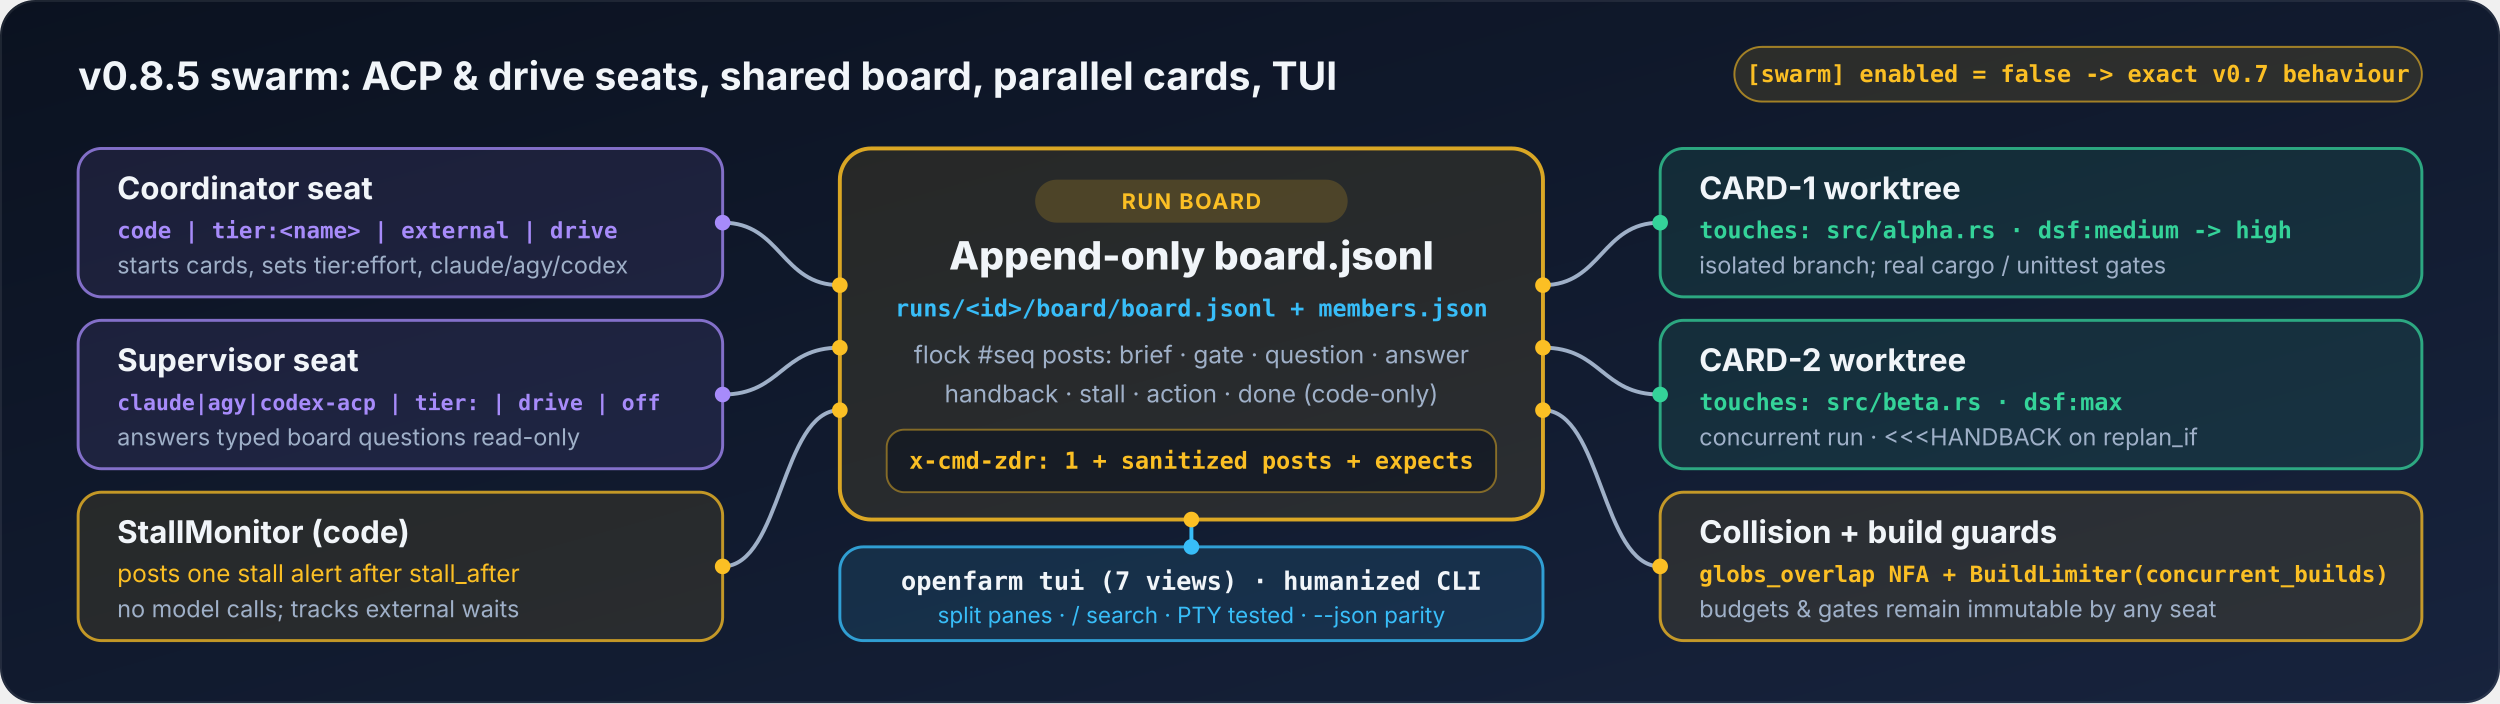
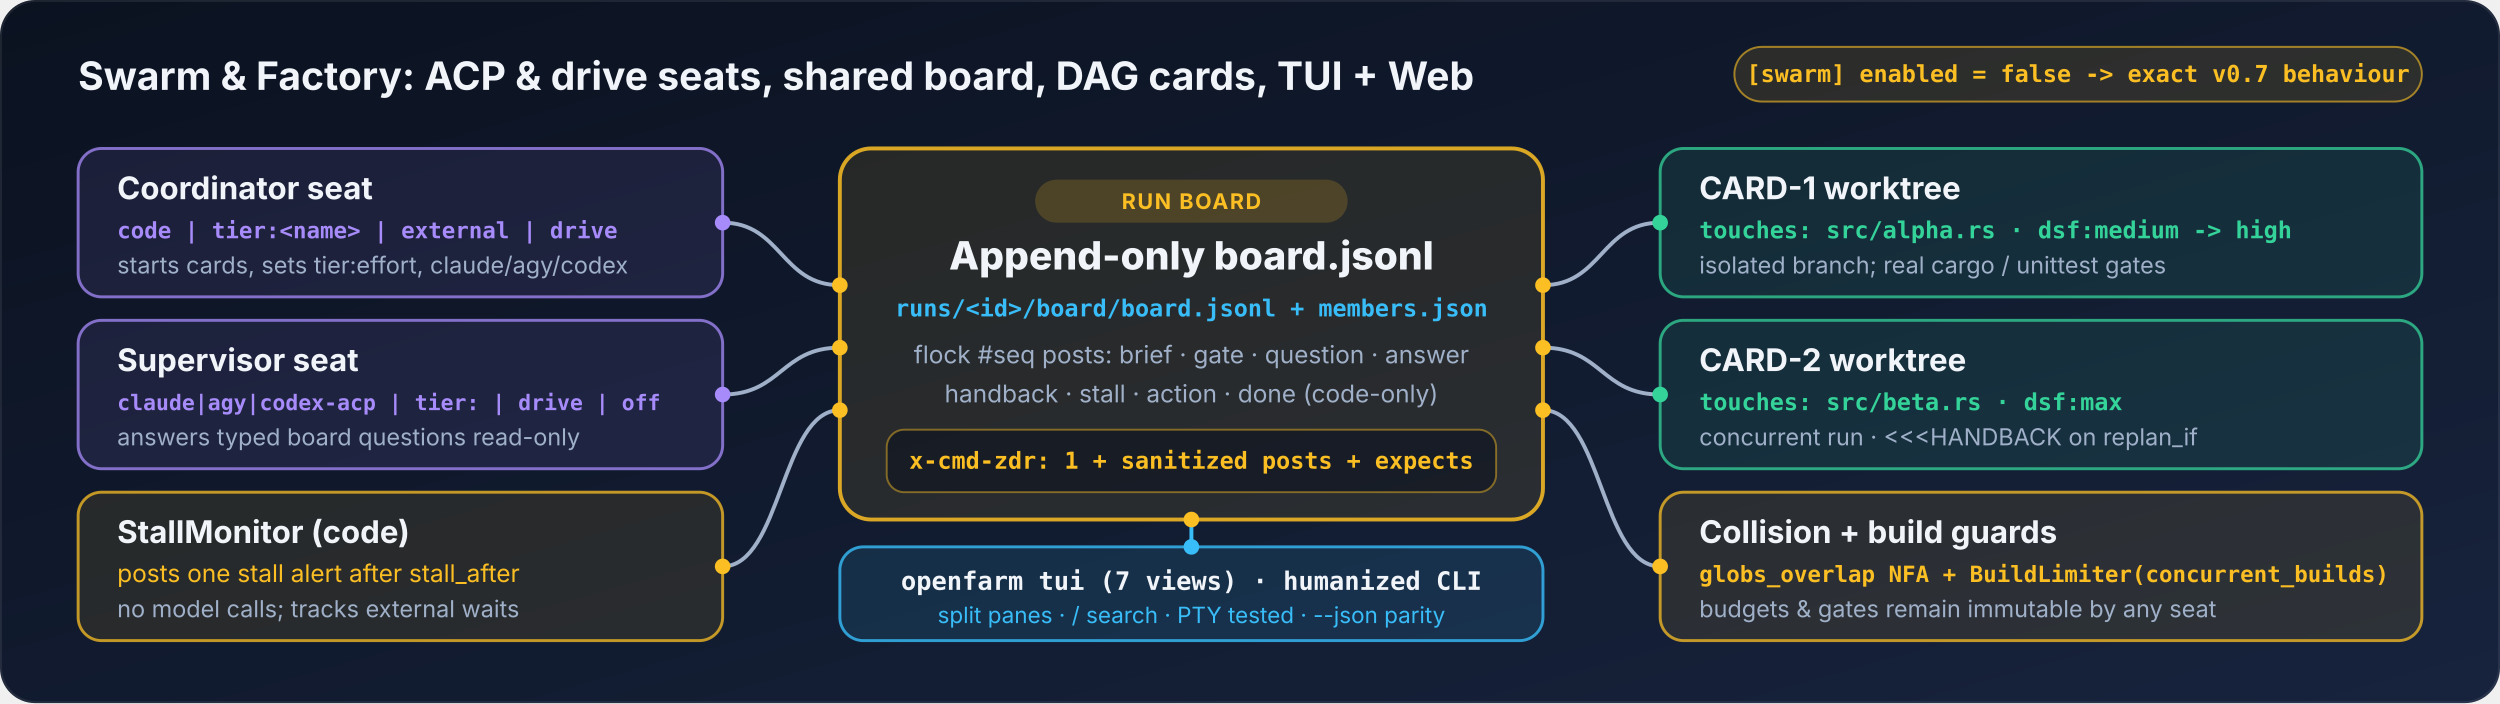
<svg xmlns="http://www.w3.org/2000/svg" width="1280" height="360" viewBox="0 0 1280 360" role="img" aria-labelledby="swarm-t swarm-d">
  <defs>
    <linearGradient id="bg" x1="0" y1="0" x2="1" y2="1">
      <stop offset="0" stop-color="#0b1220" />
      <stop offset="1" stop-color="#17233d" />
    </linearGradient>
  </defs>
  <rect x="0" y="0" width="1280" height="360" rx="18" fill="url(#bg)" />
  <rect x="0.5" y="0.5" width="1279" height="359" rx="18" fill="none" stroke="#ffffff" stroke-opacity="0.08" />
-   <text x="40" y="46" font-family="Inter, 'Segoe UI', -apple-system, Helvetica, Arial, sans-serif" font-size="20" font-weight="700" fill="#f1f5f9" text-anchor="start">v0.8.5 swarm: ACP &amp; drive seats, shared board, parallel cards, TUI</text>
+   <text x="40" y="46" font-family="Inter, 'Segoe UI', -apple-system, Helvetica, Arial, sans-serif" font-size="20" font-weight="700" fill="#f1f5f9" text-anchor="start">Swarm &amp; Factory: ACP &amp; drive seats, shared board, DAG cards, TUI + Web</text>
  <rect x="888" y="24" width="352" height="28" rx="14" fill="#fbbf24" fill-opacity="0.12" stroke="#fbbf24" stroke-opacity="0.6" />
  <text x="1064" y="42" font-family="ui-monospace, SFMono-Regular, Menlo, Consolas, 'DejaVu Sans Mono', monospace" font-size="12" font-weight="600" fill="#fbbf24" text-anchor="middle">[swarm] enabled = false -&gt; exact v0.7 behaviour</text>
  <rect x="40" y="76" width="330" height="76" rx="12" fill="#a78bfa" fill-opacity="0.10" stroke="#a78bfa" stroke-opacity="0.75" stroke-width="1.5" />
  <text x="60" y="102" font-family="Inter, 'Segoe UI', -apple-system, Helvetica, Arial, sans-serif" font-size="16" font-weight="700" fill="#f1f5f9" text-anchor="start">Coordinator seat</text>
  <text x="60" y="122" font-family="ui-monospace, SFMono-Regular, Menlo, Consolas, 'DejaVu Sans Mono', monospace" font-size="11.5" font-weight="600" fill="#a78bfa" text-anchor="start">code | tier:&lt;name&gt; | external | drive</text>
  <text x="60" y="140" font-family="Inter, 'Segoe UI', -apple-system, Helvetica, Arial, sans-serif" font-size="12" font-weight="400" fill="#9fb0c8" text-anchor="start">starts cards, sets tier:effort, claude/agy/codex</text>
  <rect x="40" y="164" width="330" height="76" rx="12" fill="#a78bfa" fill-opacity="0.10" stroke="#a78bfa" stroke-opacity="0.75" stroke-width="1.5" />
  <text x="60" y="190" font-family="Inter, 'Segoe UI', -apple-system, Helvetica, Arial, sans-serif" font-size="16" font-weight="700" fill="#f1f5f9" text-anchor="start">Supervisor seat</text>
  <text x="60" y="210" font-family="ui-monospace, SFMono-Regular, Menlo, Consolas, 'DejaVu Sans Mono', monospace" font-size="11" font-weight="600" fill="#a78bfa" text-anchor="start">claude|agy|codex-acp | tier: | drive | off</text>
  <text x="60" y="228" font-family="Inter, 'Segoe UI', -apple-system, Helvetica, Arial, sans-serif" font-size="12" font-weight="400" fill="#9fb0c8" text-anchor="start">answers typed board questions read-only</text>
  <rect x="40" y="252" width="330" height="76" rx="12" fill="#fbbf24" fill-opacity="0.10" stroke="#fbbf24" stroke-opacity="0.75" stroke-width="1.5" />
  <text x="60" y="278" font-family="Inter, 'Segoe UI', -apple-system, Helvetica, Arial, sans-serif" font-size="16" font-weight="700" fill="#f1f5f9" text-anchor="start">StallMonitor (code)</text>
  <text x="60" y="298" font-family="Inter, 'Segoe UI', -apple-system, Helvetica, Arial, sans-serif" font-size="12.5" font-weight="400" fill="#fbbf24" text-anchor="start">posts one stall alert after stall_after</text>
  <text x="60" y="316" font-family="Inter, 'Segoe UI', -apple-system, Helvetica, Arial, sans-serif" font-size="12" font-weight="400" fill="#9fb0c8" text-anchor="start">no model calls; tracks external waits</text>
  <rect x="430" y="76" width="360" height="190" rx="16" fill="#fbbf24" fill-opacity="0.10" stroke="#fbbf24" stroke-opacity="0.85" stroke-width="2" />
  <rect x="530" y="92" width="160" height="22" rx="11" fill="#fbbf24" fill-opacity="0.18" />
  <text x="610" y="107" font-family="Inter, 'Segoe UI', -apple-system, Helvetica, Arial, sans-serif" font-size="11" font-weight="700" fill="#fbbf24" text-anchor="middle" letter-spacing="0.8">RUN BOARD</text>
  <text x="610" y="138" font-family="Inter, 'Segoe UI', -apple-system, Helvetica, Arial, sans-serif" font-size="20" font-weight="800" fill="#f1f5f9" text-anchor="middle">Append-only board.jsonl</text>
  <text x="610" y="162" font-family="ui-monospace, SFMono-Regular, Menlo, Consolas, 'DejaVu Sans Mono', monospace" font-size="12" font-weight="600" fill="#38bdf8" text-anchor="middle">runs/&lt;id&gt;/board/board.jsonl + members.json</text>
  <text x="610" y="186" font-family="Inter, 'Segoe UI', -apple-system, Helvetica, Arial, sans-serif" font-size="12.5" font-weight="400" fill="#9fb0c8" text-anchor="middle">flock #seq posts: brief · gate · question · answer</text>
  <text x="610" y="206" font-family="Inter, 'Segoe UI', -apple-system, Helvetica, Arial, sans-serif" font-size="12.5" font-weight="400" fill="#9fb0c8" text-anchor="middle">handback · stall · action · done (code-only)</text>
  <rect x="454" y="220" width="312" height="32" rx="9" fill="#0b1220" fill-opacity="0.58" stroke="#fbbf24" stroke-opacity="0.45" />
  <text x="610" y="240" font-family="ui-monospace, SFMono-Regular, Menlo, Consolas, 'DejaVu Sans Mono', monospace" font-size="12" font-weight="600" fill="#fbbf24" text-anchor="middle">x-cmd-zdr: 1 + sanitized posts + expects</text>
  <rect x="430" y="280" width="360" height="48" rx="12" fill="#38bdf8" fill-opacity="0.12" stroke="#38bdf8" stroke-opacity="0.8" stroke-width="1.5" />
  <text x="610" y="302" font-family="ui-monospace, SFMono-Regular, Menlo, Consolas, 'DejaVu Sans Mono', monospace" font-size="13" font-weight="700" fill="#f1f5f9" text-anchor="middle">openfarm tui (7 views) · humanized CLI</text>
  <text x="610" y="319" font-family="Inter, 'Segoe UI', -apple-system, Helvetica, Arial, sans-serif" font-size="11.5" font-weight="400" fill="#38bdf8" text-anchor="middle">split panes · / search · PTY tested · --json parity</text>
  <rect x="850" y="76" width="390" height="76" rx="12" fill="#34d399" fill-opacity="0.10" stroke="#34d399" stroke-opacity="0.75" stroke-width="1.5" />
  <text x="870" y="102" font-family="Inter, 'Segoe UI', -apple-system, Helvetica, Arial, sans-serif" font-size="16" font-weight="700" fill="#f1f5f9" text-anchor="start">CARD-1 worktree</text>
  <text x="870" y="122" font-family="ui-monospace, SFMono-Regular, Menlo, Consolas, 'DejaVu Sans Mono', monospace" font-size="12" font-weight="600" fill="#34d399" text-anchor="start">touches: src/alpha.rs · dsf:medium -&gt; high</text>
  <text x="870" y="140" font-family="Inter, 'Segoe UI', -apple-system, Helvetica, Arial, sans-serif" font-size="12" font-weight="400" fill="#9fb0c8" text-anchor="start">isolated branch; real cargo / unittest gates</text>
  <rect x="850" y="164" width="390" height="76" rx="12" fill="#34d399" fill-opacity="0.10" stroke="#34d399" stroke-opacity="0.75" stroke-width="1.5" />
  <text x="870" y="190" font-family="Inter, 'Segoe UI', -apple-system, Helvetica, Arial, sans-serif" font-size="16" font-weight="700" fill="#f1f5f9" text-anchor="start">CARD-2 worktree</text>
  <text x="870" y="210" font-family="ui-monospace, SFMono-Regular, Menlo, Consolas, 'DejaVu Sans Mono', monospace" font-size="12" font-weight="600" fill="#34d399" text-anchor="start">touches: src/beta.rs · dsf:max</text>
  <text x="870" y="228" font-family="Inter, 'Segoe UI', -apple-system, Helvetica, Arial, sans-serif" font-size="12" font-weight="400" fill="#9fb0c8" text-anchor="start">concurrent run · &lt;&lt;&lt;HANDBACK on replan_if</text>
  <rect x="850" y="252" width="390" height="76" rx="12" fill="#fbbf24" fill-opacity="0.10" stroke="#fbbf24" stroke-opacity="0.75" stroke-width="1.5" />
  <text x="870" y="278" font-family="Inter, 'Segoe UI', -apple-system, Helvetica, Arial, sans-serif" font-size="16" font-weight="700" fill="#f1f5f9" text-anchor="start">Collision + build guards</text>
  <text x="870" y="298" font-family="ui-monospace, SFMono-Regular, Menlo, Consolas, 'DejaVu Sans Mono', monospace" font-size="11.5" font-weight="600" fill="#fbbf24" text-anchor="start">globs_overlap NFA + BuildLimiter(concurrent_builds)</text>
  <text x="870" y="316" font-family="Inter, 'Segoe UI', -apple-system, Helvetica, Arial, sans-serif" font-size="12" font-weight="400" fill="#9fb0c8" text-anchor="start">budgets &amp; gates remain immutable by any seat</text>
  <path d="M430,146 C400,146 400,114 370,114" fill="none" stroke="#9fb0c8" stroke-width="2" />
  <path d="M430,178 C400,178 400,202 370,202" fill="none" stroke="#9fb0c8" stroke-width="2" />
  <path d="M430,210 C400,210 400,290 370,290" fill="none" stroke="#9fb0c8" stroke-width="2" />
  <path d="M790,146 C820,146 820,114 850,114" fill="none" stroke="#9fb0c8" stroke-width="2" />
  <path d="M790,178 C820,178 820,202 850,202" fill="none" stroke="#9fb0c8" stroke-width="2" />
  <path d="M790,210 C820,210 820,290 850,290" fill="none" stroke="#9fb0c8" stroke-width="2" />
  <line x1="610" y1="266" x2="610" y2="280" stroke="#38bdf8" stroke-width="2" />
  <circle cx="430" cy="146" r="4" fill="#fbbf24" />
  <circle cx="430" cy="178" r="4" fill="#fbbf24" />
  <circle cx="430" cy="210" r="4" fill="#fbbf24" />
  <circle cx="370" cy="114" r="4" fill="#a78bfa" />
  <circle cx="370" cy="202" r="4" fill="#a78bfa" />
  <circle cx="370" cy="290" r="4" fill="#fbbf24" />
  <circle cx="790" cy="146" r="4" fill="#fbbf24" />
  <circle cx="790" cy="178" r="4" fill="#fbbf24" />
  <circle cx="790" cy="210" r="4" fill="#fbbf24" />
  <circle cx="850" cy="114" r="4" fill="#34d399" />
  <circle cx="850" cy="202" r="4" fill="#34d399" />
  <circle cx="850" cy="290" r="4" fill="#fbbf24" />
  <circle cx="610" cy="266" r="4" fill="#fbbf24" />
  <circle cx="610" cy="280" r="4" fill="#38bdf8" />
</svg>
